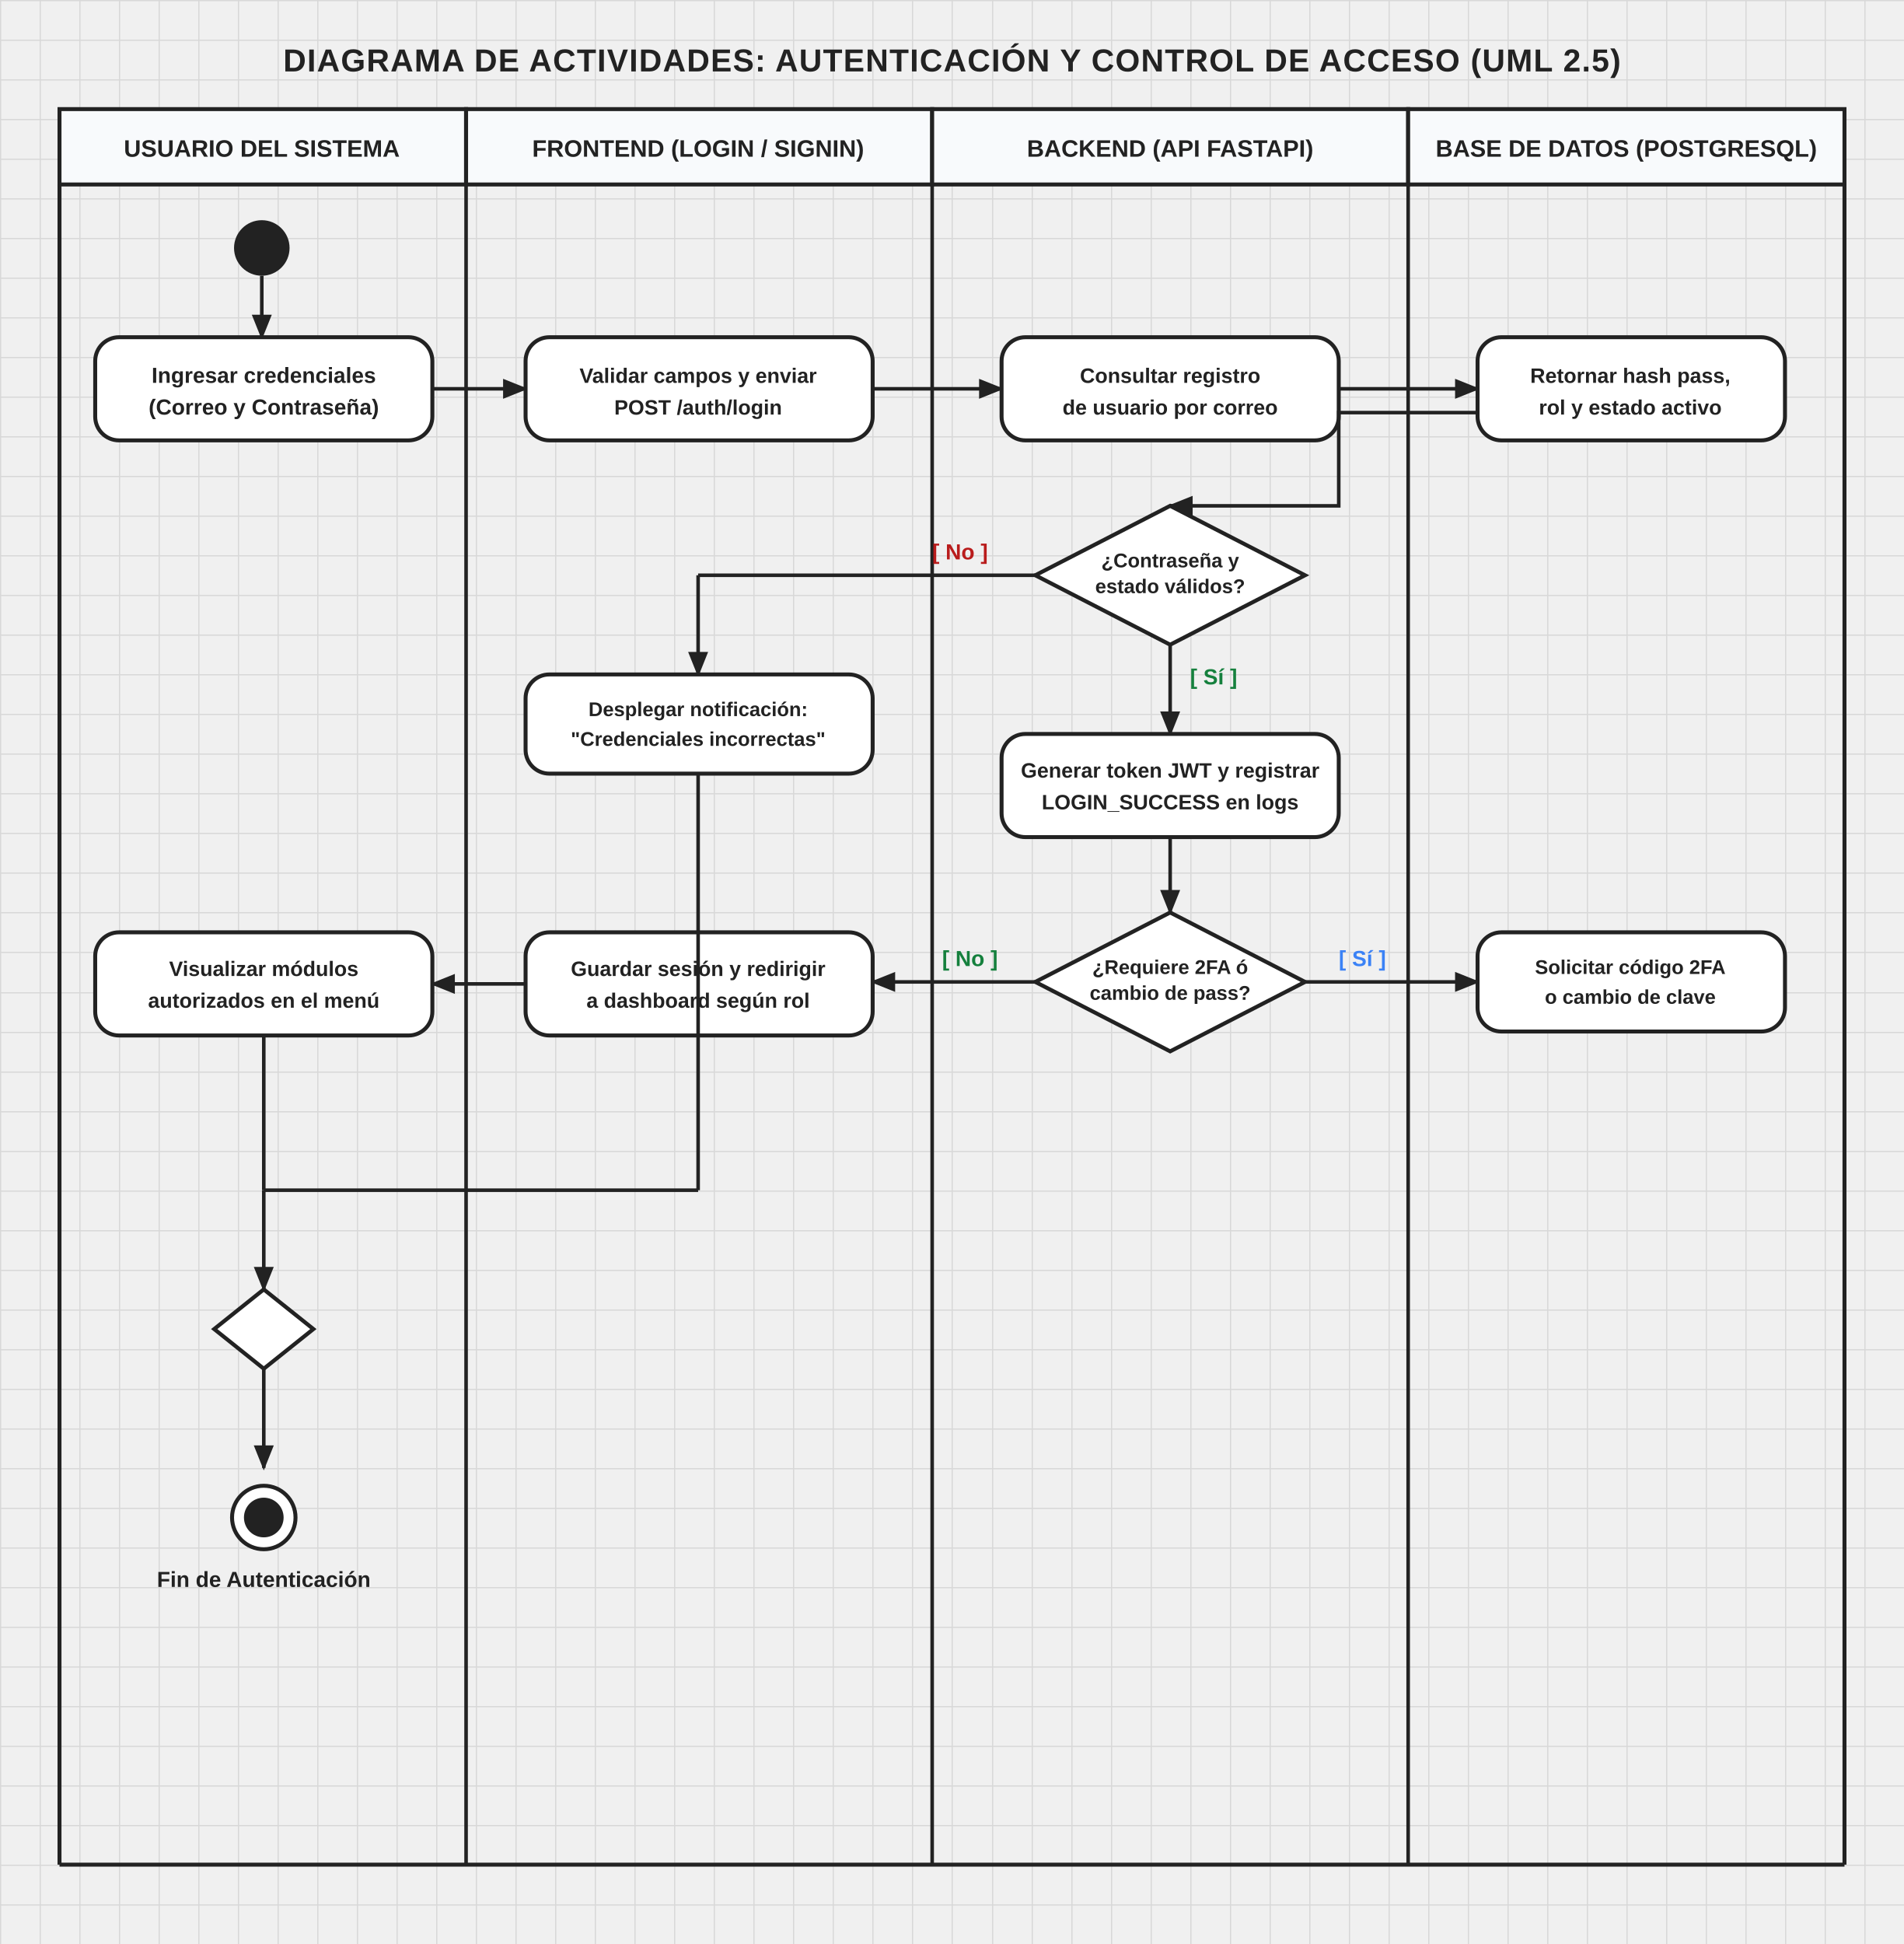
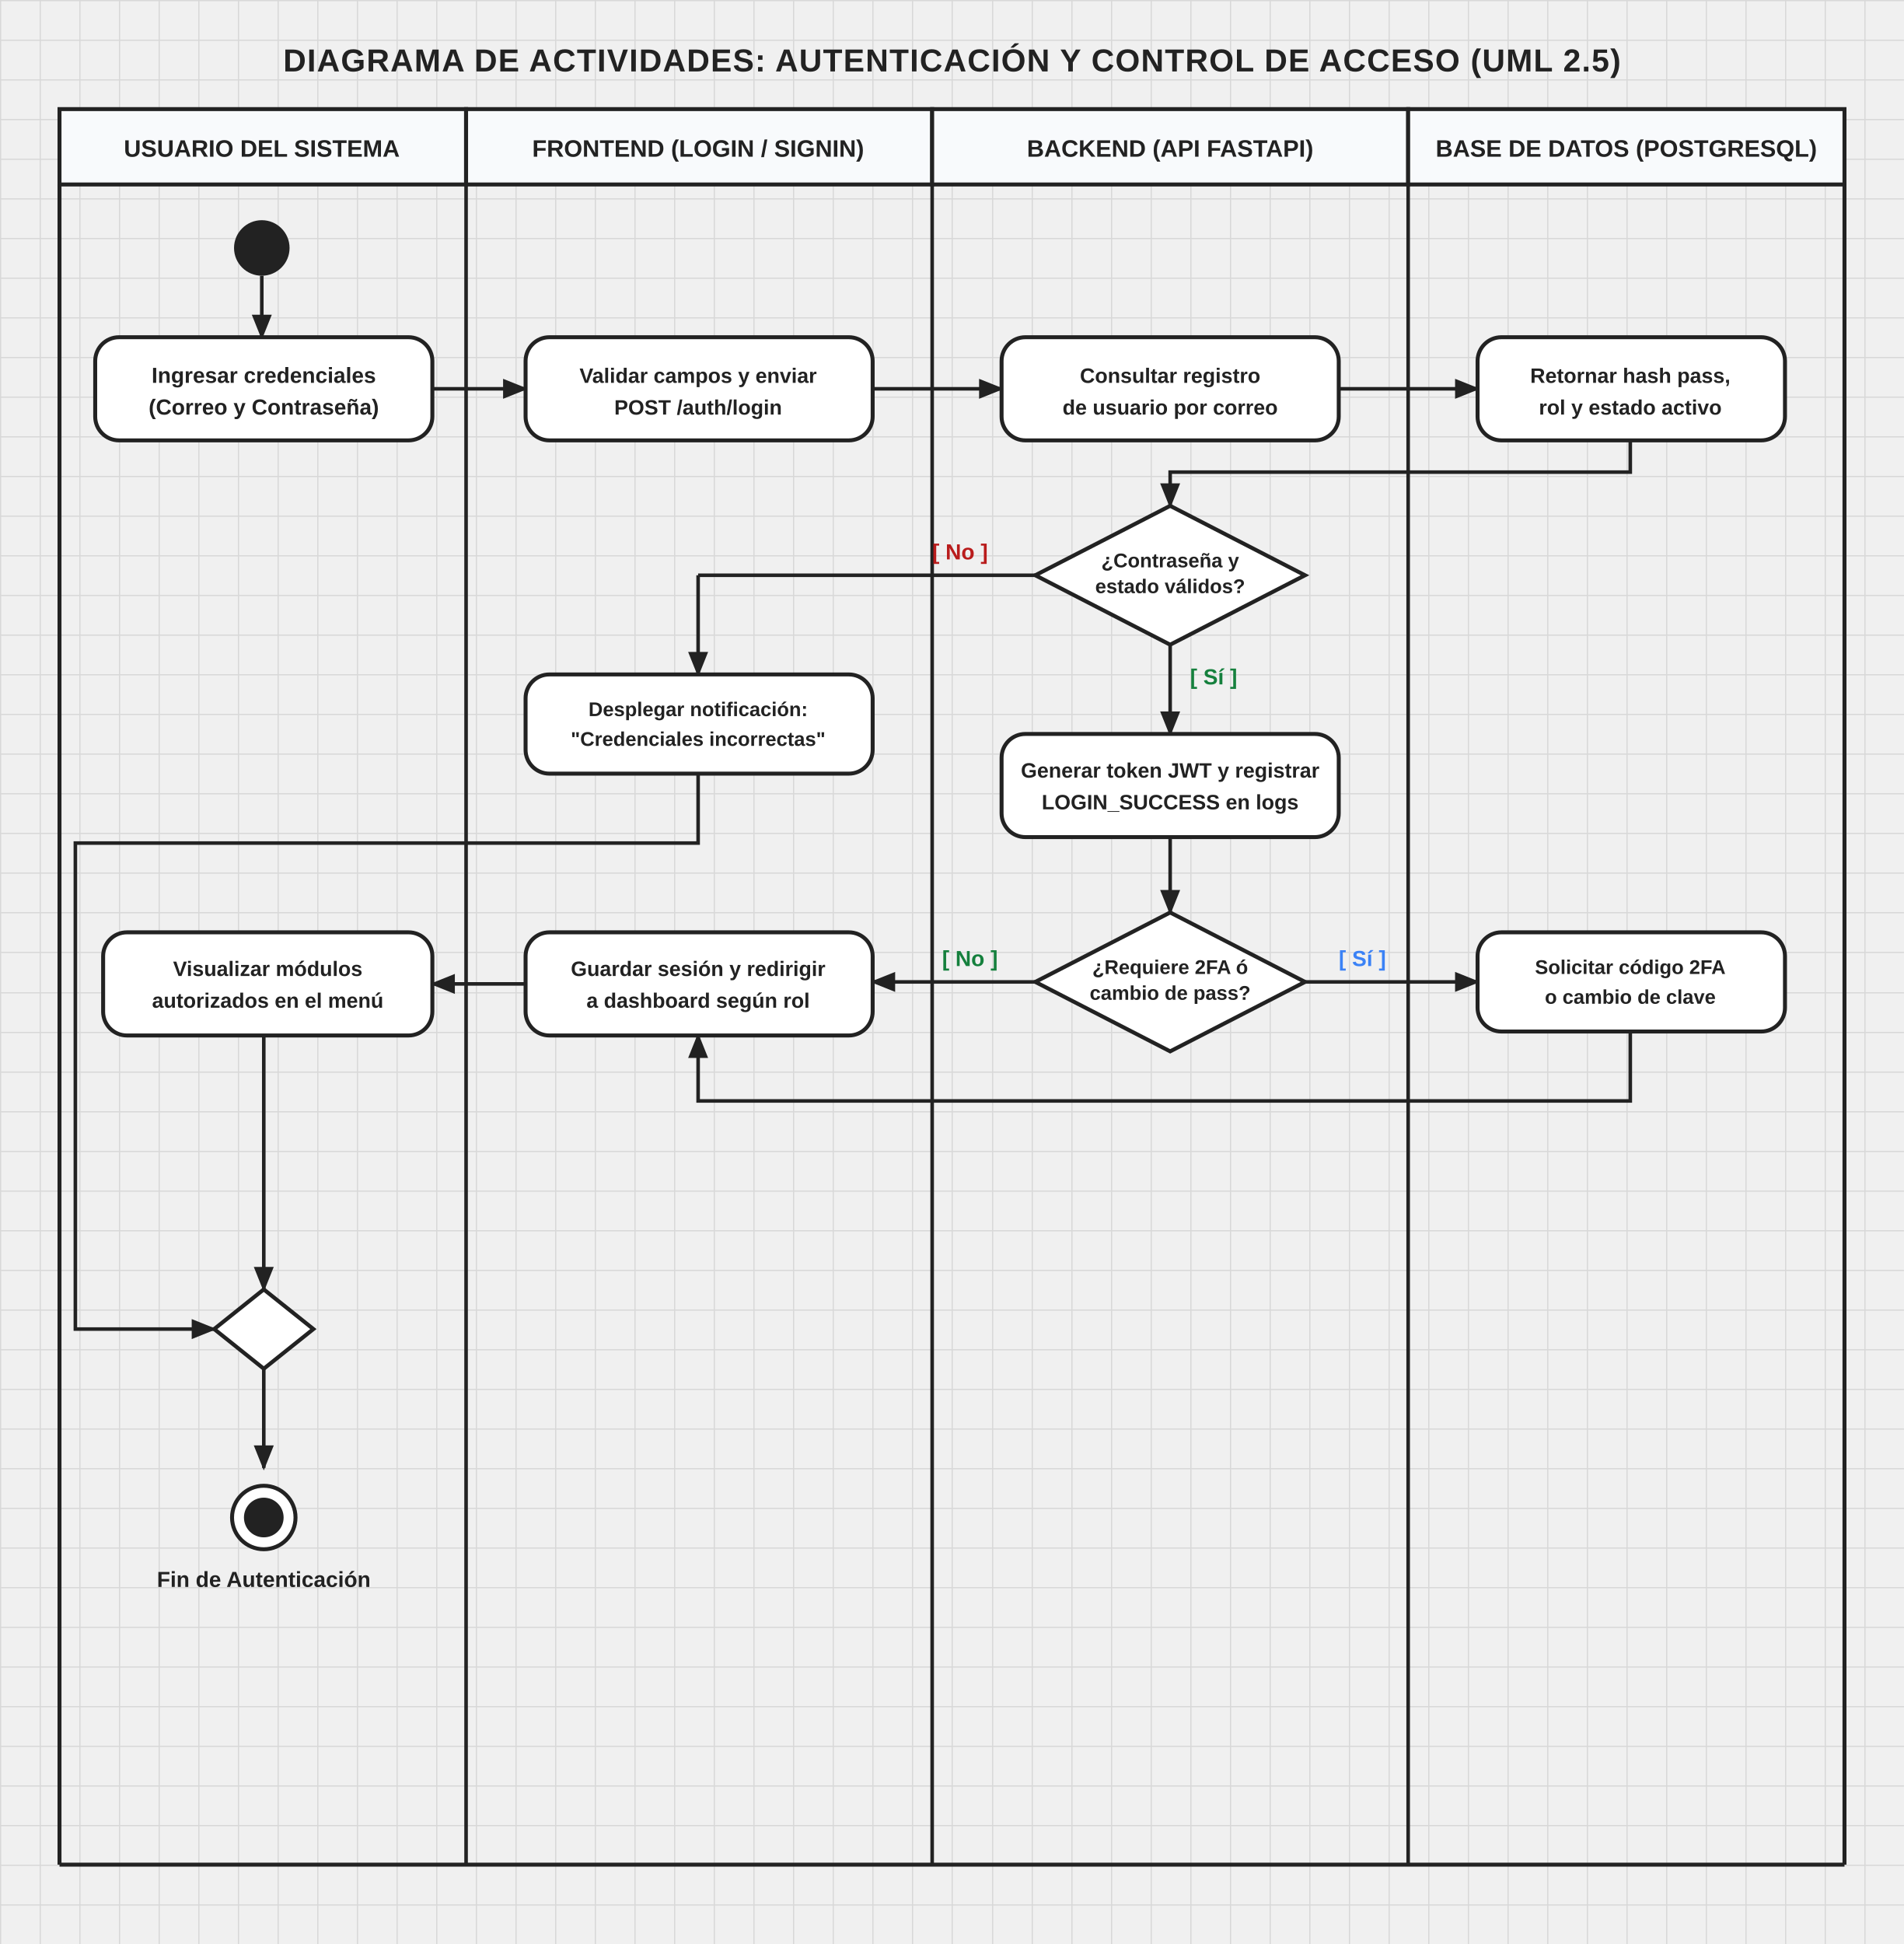
<svg xmlns="http://www.w3.org/2000/svg" viewBox="0 0 960 980" width="960" height="980" style="background:#ffffff; font-family:'Plus Jakarta Sans', Arial, sans-serif;">
  <defs>
    <pattern id="grid" width="20" height="20" patternUnits="userSpaceOnUse">
      <path d="M 20 0 L 0 0 0 20" fill="none" stroke="#ebebeb" stroke-width="0.8" />
      <path d="M 100 0 L 0 0 0 100" fill="none" stroke="#d8d8d8" stroke-width="1.2" />
    </pattern>
    <marker id="arrow" viewBox="0 0 10 10" refX="9" refY="5" markerWidth="7" markerHeight="7" orient="auto-start-reverse">
      <path d="M 0 1 L 10 5 L 0 9 z" fill="#222222" />
    </marker>
  </defs>
  <rect id="bgRect" width="100%" height="100%" fill="url(#grid)" />
  <text x="480" y="36" text-anchor="middle" font-size="16" font-weight="800" fill="#222222" letter-spacing="0.5">
    DIAGRAMA DE ACTIVIDADES: AUTENTICACIÓN Y CONTROL DE ACCESO (UML 2.5)
  </text>
  <g id="swimlanes-headers">
    <rect x="30" y="55" width="205" height="38" fill="#f8fafc" stroke="#222222" stroke-width="2" />
    <text x="132" y="79" text-anchor="middle" font-size="12" font-weight="800" fill="#222222">USUARIO DEL SISTEMA</text>
    <rect x="235" y="55" width="235" height="38" fill="#f8fafc" stroke="#222222" stroke-width="2" />
    <text x="352" y="79" text-anchor="middle" font-size="12" font-weight="800" fill="#222222">FRONTEND (LOGIN / SIGNIN)</text>
    <rect x="470" y="55" width="240" height="38" fill="#f8fafc" stroke="#222222" stroke-width="2" />
    <text x="590" y="79" text-anchor="middle" font-size="12" font-weight="800" fill="#222222">BACKEND (API FASTAPI)</text>
    <rect x="710" y="55" width="220" height="38" fill="#f8fafc" stroke="#222222" stroke-width="2" />
    <text x="820" y="79" text-anchor="middle" font-size="12" font-weight="800" fill="#222222">BASE DE DATOS (POSTGRESQL)</text>
  </g>
  <line x1="30" y1="93" x2="30" y2="940" stroke="#222222" stroke-width="2" />
  <line x1="235" y1="93" x2="235" y2="940" stroke="#222222" stroke-width="1.8" />
  <line x1="470" y1="93" x2="470" y2="940" stroke="#222222" stroke-width="1.8" />
  <line x1="710" y1="93" x2="710" y2="940" stroke="#222222" stroke-width="1.8" />
  <line x1="930" y1="93" x2="930" y2="940" stroke="#222222" stroke-width="2" />
  <line x1="30" y1="940" x2="930" y2="940" stroke="#222222" stroke-width="2" />
  <circle cx="132" cy="125" r="14" fill="#222222" />
  <line x1="132" y1="139" x2="132" y2="170" stroke="#222222" stroke-width="1.8" marker-end="url(#arrow)" />
  <g id="act-1">
    <rect x="48" y="170" width="170" height="52" rx="12" fill="#ffffff" stroke="#222222" stroke-width="2" />
    <text x="133" y="193" text-anchor="middle" font-size="11" font-weight="700" fill="#222222">Ingresar credenciales</text>
    <text x="133" y="209" text-anchor="middle" font-size="11" font-weight="700" fill="#222222">(Correo y Contraseña)</text>
  </g>
  <line x1="218" y1="196" x2="265" y2="196" stroke="#222222" stroke-width="1.8" marker-end="url(#arrow)" />
  <g id="act-2">
    <rect x="265" y="170" width="175" height="52" rx="12" fill="#ffffff" stroke="#222222" stroke-width="2" />
    <text x="352" y="193" text-anchor="middle" font-size="10.5" font-weight="700" fill="#222222">Validar campos y enviar</text>
    <text x="352" y="209" text-anchor="middle" font-size="10.5" font-weight="700" fill="#222222">POST /auth/login</text>
  </g>
  <line x1="440" y1="196" x2="505" y2="196" stroke="#222222" stroke-width="1.8" marker-end="url(#arrow)" />
  <g id="act-3">
    <rect x="505" y="170" width="170" height="52" rx="12" fill="#ffffff" stroke="#222222" stroke-width="2" />
    <text x="590" y="193" text-anchor="middle" font-size="10.5" font-weight="700" fill="#222222">Consultar registro</text>
    <text x="590" y="209" text-anchor="middle" font-size="10.5" font-weight="700" fill="#222222">de usuario por correo</text>
  </g>
  <line x1="675" y1="196" x2="745" y2="196" stroke="#222222" stroke-width="1.8" marker-end="url(#arrow)" />
  <g id="act-4">
    <rect x="745" y="170" width="155" height="52" rx="12" fill="#ffffff" stroke="#222222" stroke-width="2" />
    <text x="822" y="193" text-anchor="middle" font-size="10.5" font-weight="700" fill="#222222">Retornar hash pass,</text>
    <text x="822" y="209" text-anchor="middle" font-size="10.5" font-weight="700" fill="#222222">rol y estado activo</text>
  </g>
-   <path d="M 745 208 L 675 208 L 675 255 L 590 255" fill="none" stroke="#222222" stroke-width="1.8" marker-end="url(#arrow)" />
+   <path d="M 822 222 L 822 238 L 590 238 L 590 255" fill="none" stroke="#222222" stroke-width="1.8" marker-end="url(#arrow)" />
  <g id="dec-1">
    <polygon points="590,255 658,290 590,325 522,290" fill="#ffffff" stroke="#222222" stroke-width="2" />
    <text x="590" y="286" text-anchor="middle" font-size="10" font-weight="800" fill="#222222">¿Contraseña y</text>
    <text x="590" y="299" text-anchor="middle" font-size="10" font-weight="800" fill="#222222">estado válidos?</text>
  </g>
  <line x1="522" y1="290" x2="352" y2="290" stroke="#222222" stroke-width="1.8" />
  <line x1="352" y1="290" x2="352" y2="340" stroke="#222222" stroke-width="1.8" marker-end="url(#arrow)" />
  <text x="470" y="282" font-size="11" font-weight="800" fill="#b91c1c">[ No ]</text>
  <g id="act-err">
    <rect x="265" y="340" width="175" height="50" rx="12" fill="#ffffff" stroke="#222222" stroke-width="2" />
    <text x="352" y="361" text-anchor="middle" font-size="10" font-weight="700" fill="#222222">Desplegar notificación:</text>
    <text x="352" y="376" text-anchor="middle" font-size="10" font-weight="700" fill="#222222">"Credenciales incorrectas"</text>
  </g>
  <line x1="590" y1="325" x2="590" y2="370" stroke="#222222" stroke-width="1.8" marker-end="url(#arrow)" />
  <text x="600" y="345" font-size="11" font-weight="800" fill="#15803d">[ Sí ]</text>
  <g id="act-5">
    <rect x="505" y="370" width="170" height="52" rx="12" fill="#ffffff" stroke="#222222" stroke-width="2" />
    <text x="590" y="392" text-anchor="middle" font-size="10.5" font-weight="700" fill="#222222">Generar token JWT y registrar</text>
    <text x="590" y="408" text-anchor="middle" font-size="10.5" font-weight="700" fill="#222222">LOGIN_SUCCESS en logs</text>
  </g>
  <line x1="590" y1="422" x2="590" y2="460" stroke="#222222" stroke-width="1.8" marker-end="url(#arrow)" />
  <g id="dec-2">
    <polygon points="590,460 658,495 590,530 522,495" fill="#ffffff" stroke="#222222" stroke-width="2" />
    <text x="590" y="491" text-anchor="middle" font-size="10" font-weight="800" fill="#222222">¿Requiere 2FA ó</text>
    <text x="590" y="504" text-anchor="middle" font-size="10" font-weight="800" fill="#222222">cambio de pass?</text>
  </g>
  <line x1="658" y1="495" x2="745" y2="495" stroke="#222222" stroke-width="1.8" marker-end="url(#arrow)" />
  <text x="675" y="487" font-size="11" font-weight="800" fill="#3b82f6">[ Sí ]</text>
  <g id="act-2fa">
    <rect x="745" y="470" width="155" height="50" rx="12" fill="#ffffff" stroke="#222222" stroke-width="2" />
    <text x="822" y="491" text-anchor="middle" font-size="10" font-weight="700" fill="#222222">Solicitar código 2FA</text>
    <text x="822" y="506" text-anchor="middle" font-size="10" font-weight="700" fill="#222222">o cambio de clave</text>
  </g>
+   <path d="M 822 520 L 822 555 L 352 555 L 352 522" fill="none" stroke="#222222" stroke-width="1.8" marker-end="url(#arrow)" />
  <line x1="522" y1="495" x2="440" y2="495" stroke="#222222" stroke-width="1.8" marker-end="url(#arrow)" />
  <text x="475" y="487" font-size="11" font-weight="800" fill="#15803d">[ No ]</text>
  <g id="act-6">
    <rect x="265" y="470" width="175" height="52" rx="12" fill="#ffffff" stroke="#222222" stroke-width="2" />
    <text x="352" y="492" text-anchor="middle" font-size="10.5" font-weight="700" fill="#222222">Guardar sesión y redirigir</text>
    <text x="352" y="508" text-anchor="middle" font-size="10.5" font-weight="700" fill="#222222">a dashboard según rol</text>
  </g>
  <line x1="265" y1="496" x2="218" y2="496" stroke="#222222" stroke-width="1.8" marker-end="url(#arrow)" />
  <g id="act-7">
-     <rect x="48" y="470" width="170" height="52" rx="12" fill="#ffffff" stroke="#222222" stroke-width="2" />
-     <text x="133" y="492" text-anchor="middle" font-size="10.5" font-weight="700" fill="#222222">Visualizar módulos</text>
-     <text x="133" y="508" text-anchor="middle" font-size="10.5" font-weight="700" fill="#222222">autorizados en el menú</text>
+     <rect x="52" y="470" width="166" height="52" rx="12" fill="#ffffff" stroke="#222222" stroke-width="2" />
+     <text x="135" y="492" text-anchor="middle" font-size="10.5" font-weight="700" fill="#222222">Visualizar módulos</text>
+     <text x="135" y="508" text-anchor="middle" font-size="10.5" font-weight="700" fill="#222222">autorizados en el menú</text>
  </g>
-   <line x1="133" y1="522" x2="133" y2="600" stroke="#222222" stroke-width="1.8" />
-   <line x1="352" y1="390" x2="352" y2="600" stroke="#222222" stroke-width="1.8" />
-   <line x1="133" y1="600" x2="352" y2="600" stroke="#222222" stroke-width="1.8" />
-   <line x1="133" y1="600" x2="133" y2="650" stroke="#222222" stroke-width="1.8" marker-end="url(#arrow)" />
  <polygon points="133,650 158,670 133,690 108,670" fill="#ffffff" stroke="#222222" stroke-width="2" />
+   <line x1="133" y1="522" x2="133" y2="650" stroke="#222222" stroke-width="1.8" marker-end="url(#arrow)" />
+   <path d="M 352 390 L 352 425 L 38 425 L 38 670 L 108 670" fill="none" stroke="#222222" stroke-width="1.8" marker-end="url(#arrow)" />
  <line x1="133" y1="690" x2="133" y2="740" stroke="#222222" stroke-width="1.8" marker-end="url(#arrow)" />
  <g id="nodo-final" transform="translate(133, 765)">
    <circle cx="0" cy="0" r="16" fill="#ffffff" stroke="#222222" stroke-width="2" />
    <circle cx="0" cy="0" r="10" fill="#222222" />
  </g>
  <text x="133" y="800" text-anchor="middle" font-size="11" font-weight="700" fill="#222222">Fin de Autenticación</text>
</svg>
